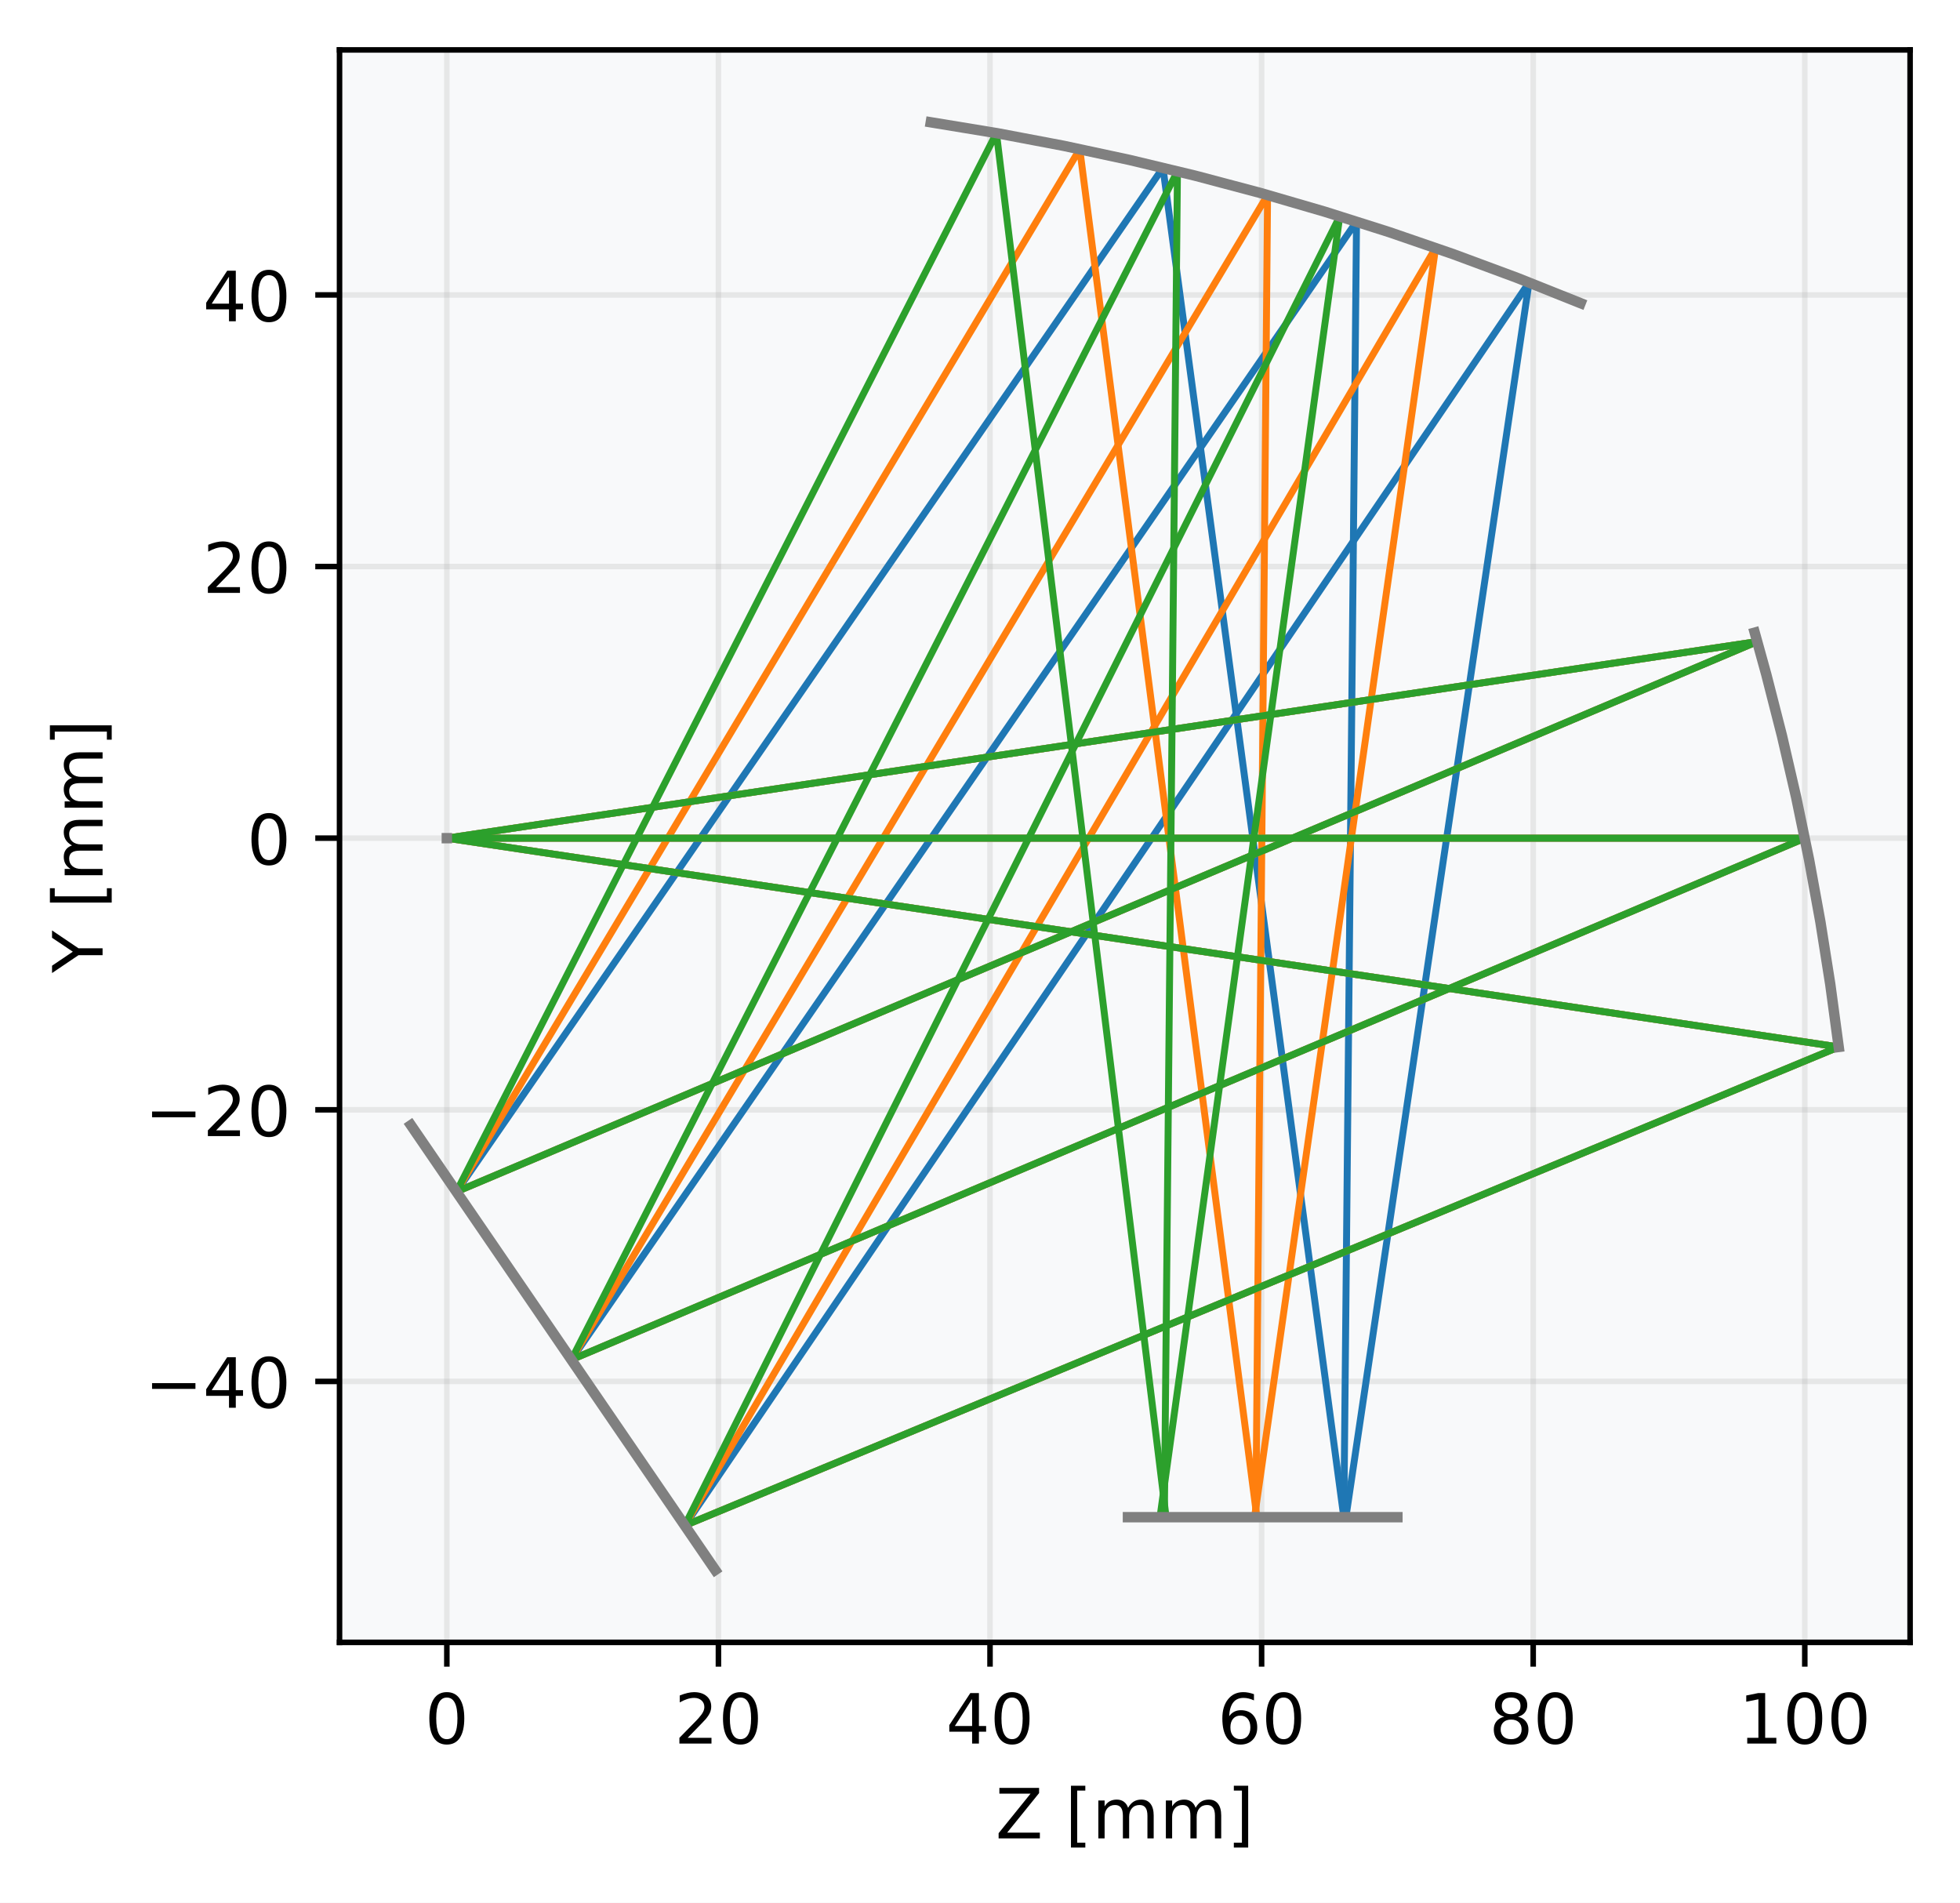
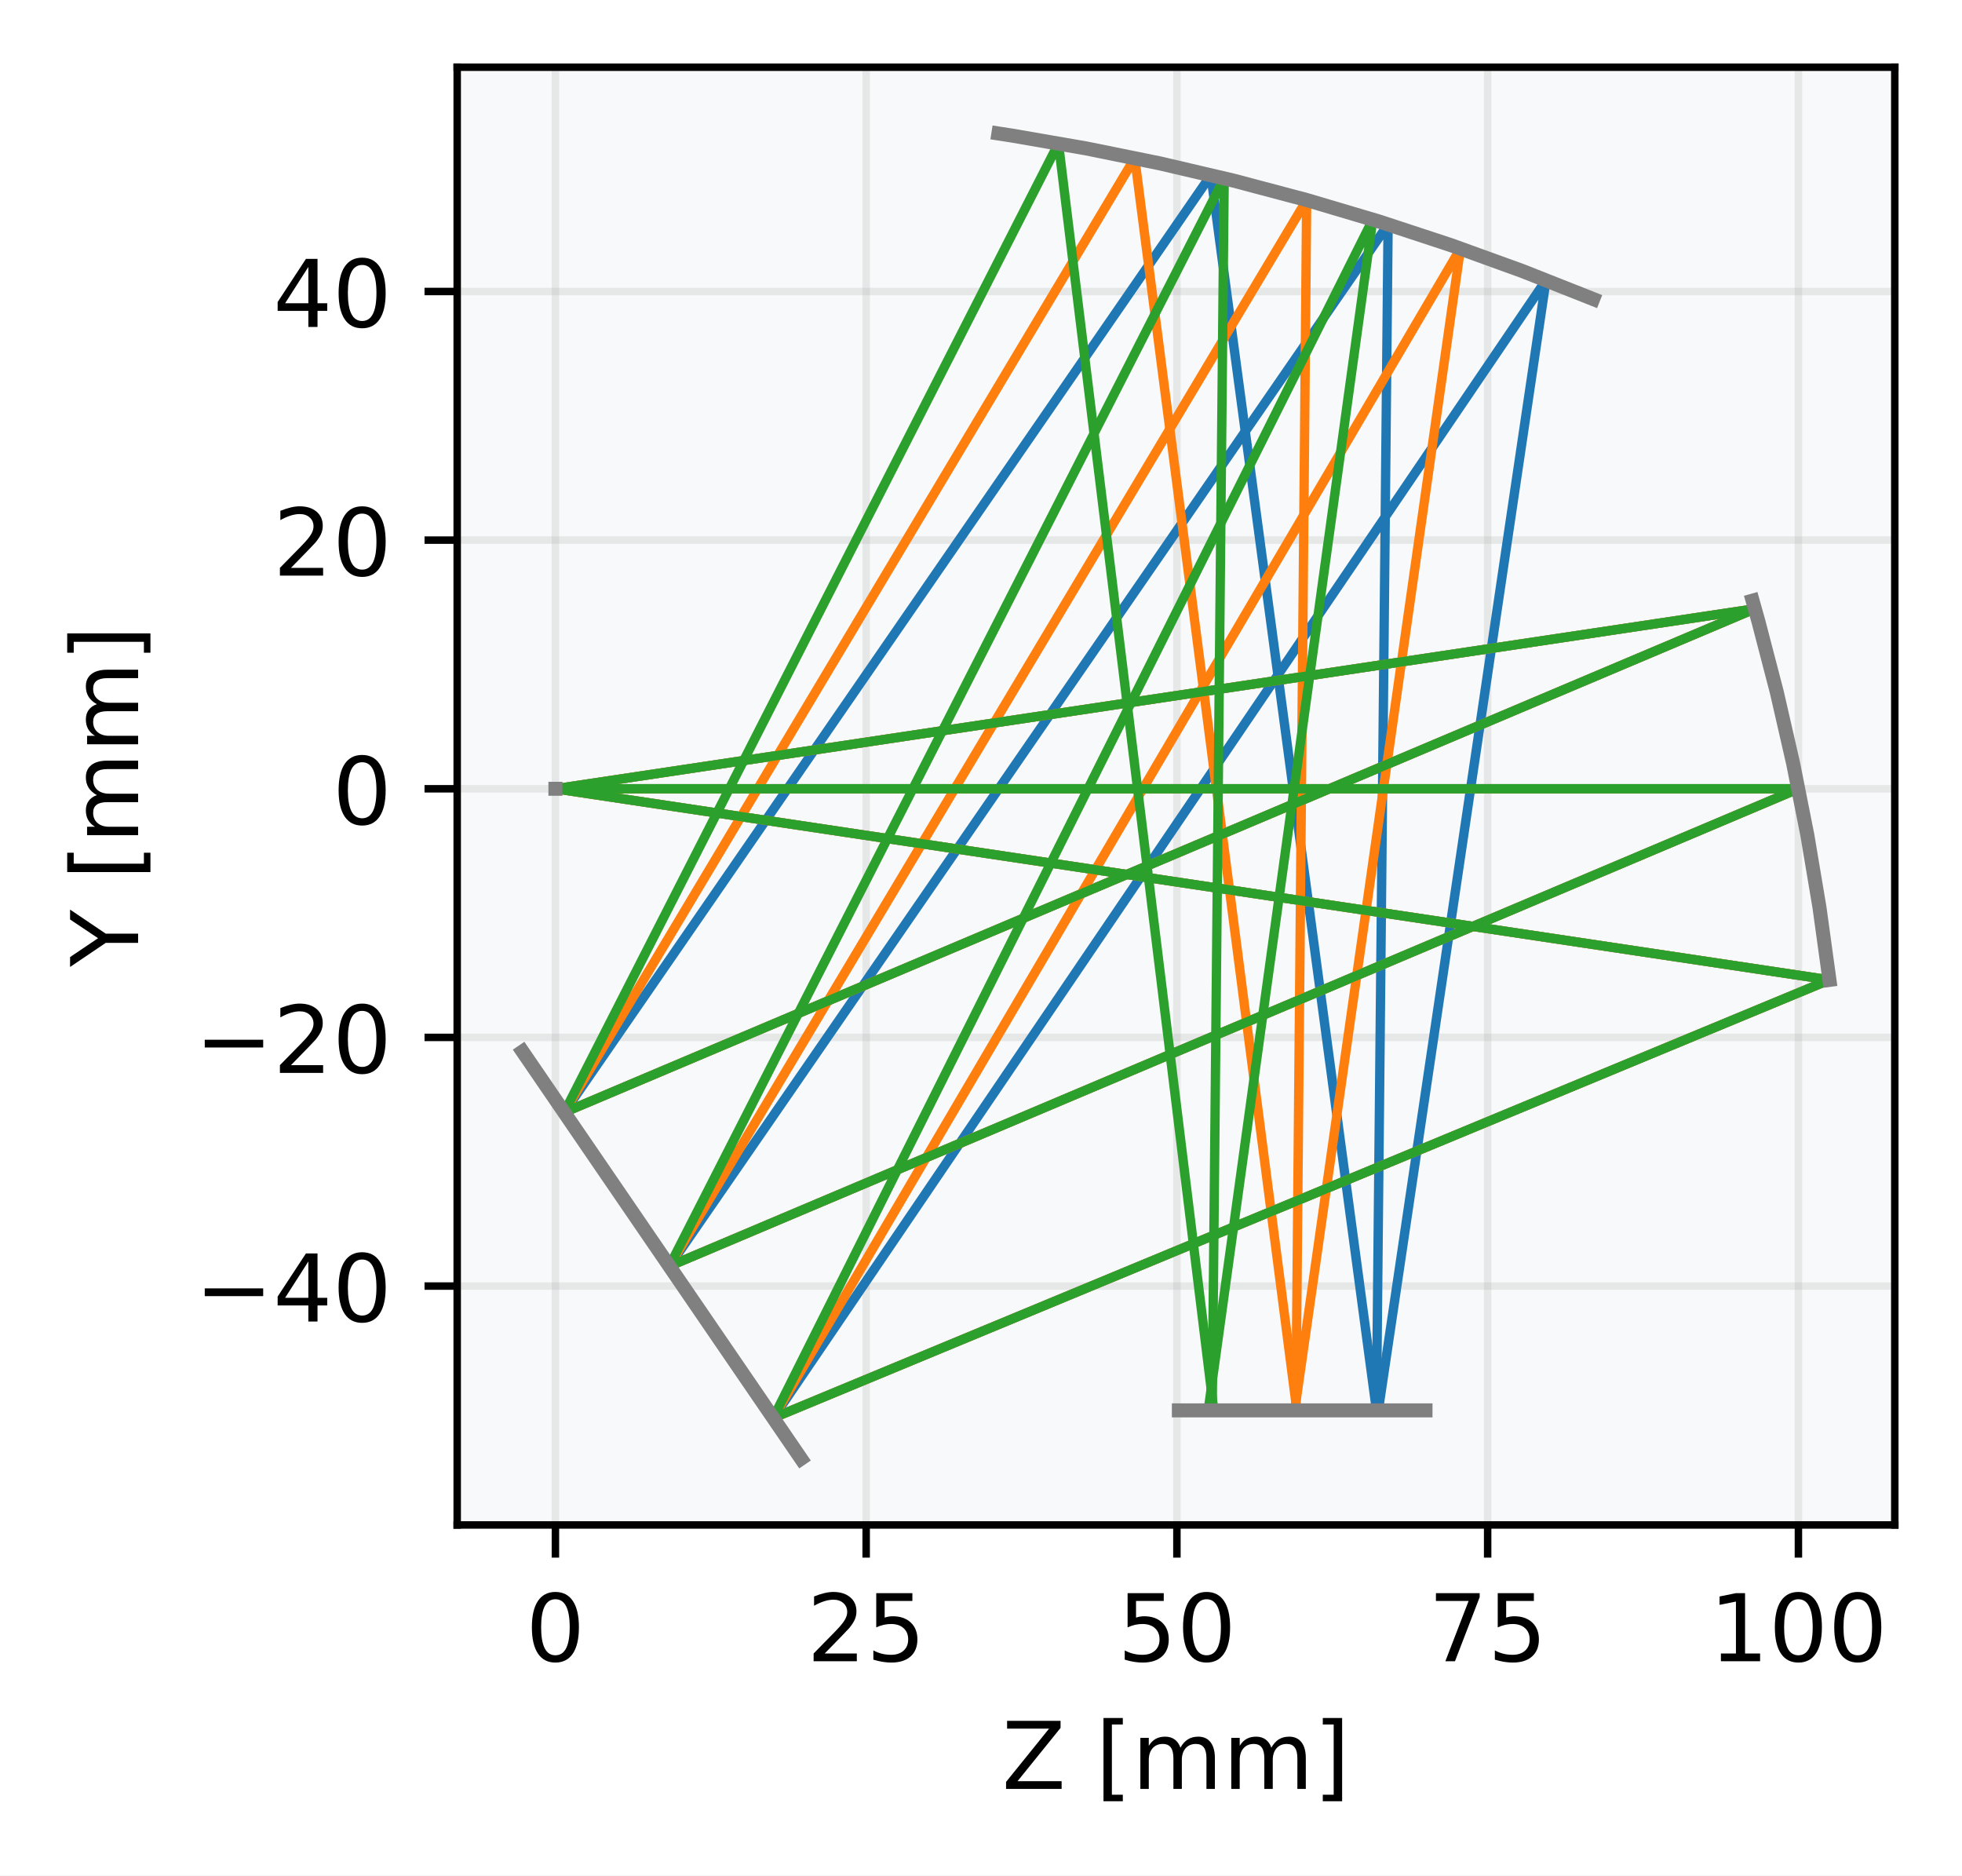
- <svg xmlns="http://www.w3.org/2000/svg" xmlns:xlink="http://www.w3.org/1999/xlink" width="282.765pt" height="274.472pt" viewBox="0 0 282.765 274.472" version="1.1">
+ <svg xmlns="http://www.w3.org/2000/svg" xmlns:xlink="http://www.w3.org/1999/xlink" width="210.207pt" height="200.91pt" viewBox="0 0 210.207 200.91" version="1.1">
  <defs>
    <style type="text/css">*{stroke-linejoin: round; stroke-linecap: butt}</style>
  </defs>
  <g id="figure_1">
    <g id="patch_1">
-       <path d="M 0 274.472  L 282.765 274.472  L 282.765 0  L 0 0  z " style="fill: #ffffff" />
+       <path d="M 0 200.91  L 210.207 200.91  L 210.207 0  L 0 0  z " style="fill: #ffffff" />
    </g>
    <g id="axes_1">
      <g id="patch_2">
-         <path d="M 48.983 236.915  L 275.565 236.915  L 275.565 7.2  L 48.983 7.2  z " style="fill: #f8f9fa" />
+         <path d="M 48.983 163.354  L 203.007 163.354  L 203.007 7.2  L 48.983 7.2  z " style="fill: #f8f9fa" />
      </g>
      <g id="matplotlib.axis_1">
        <g id="xtick_1">
          <g id="line2d_1">
-             <path d="M 64.465 236.915  L 64.465 7.2  " clip-path="url(#p9c5966207d)" style="fill: none; stroke: #b0b0b0; stroke-opacity: 0.25; stroke-width: 0.8; stroke-linecap: square" />
+             <path d="M 59.507 163.354  L 59.507 7.2  " clip-path="url(#p1a58b9494f)" style="fill: none; stroke: #b0b0b0; stroke-opacity: 0.25; stroke-width: 0.8; stroke-linecap: square" />
          </g>
          <g id="line2d_2">
            <defs>
-               <path id="m4e55ac7970" d="M 0 0  L 0 3.5  " style="stroke: #000000; stroke-width: 0.8" />
-             </defs>
-             <g>
-               <use xlink:href="#m4e55ac7970" x="64.465" y="236.915" style="stroke: #000000; stroke-width: 0.8" />
+               <path id="m2bfe6b800a" d="M 0 0  L 0 3.5  " style="stroke: #000000; stroke-width: 0.8" />
+             </defs>
+             <g>
+               <use xlink:href="#m2bfe6b800a" x="59.507" y="163.354" style="stroke: #000000; stroke-width: 0.8" />
            </g>
          </g>
          <g id="text_1">
-             <g transform="translate(61.28326 251.5139) scale(0.1 -0.1)">
+             <g transform="translate(56.32558 177.9525) scale(0.1 -0.1)">
              <defs>
                <path id="DejaVuSans-30" d="M 2034 4250  Q 1547 4250 1301 3770  Q 1056 3291 1056 2328  Q 1056 1369 1301 889  Q 1547 409 2034 409  Q 2525 409 2770 889  Q 3016 1369 3016 2328  Q 3016 3291 2770 3770  Q 2525 4250 2034 4250  z M 2034 4750  Q 2819 4750 3233 4129  Q 3647 3509 3647 2328  Q 3647 1150 3233 529  Q 2819 -91 2034 -91  Q 1250 -91 836 529  Q 422 1150 422 2328  Q 422 3509 836 4129  Q 1250 4750 2034 4750  z " transform="scale(0.015625)" />
              </defs>
              <use xlink:href="#DejaVuSans-30" />
            </g>
          </g>
        </g>
        <g id="xtick_2">
          <g id="line2d_3">
-             <path d="M 103.646 236.915  L 103.646 7.2  " clip-path="url(#p9c5966207d)" style="fill: none; stroke: #b0b0b0; stroke-opacity: 0.25; stroke-width: 0.8; stroke-linecap: square" />
+             <path d="M 92.8 163.354  L 92.8 7.2  " clip-path="url(#p1a58b9494f)" style="fill: none; stroke: #b0b0b0; stroke-opacity: 0.25; stroke-width: 0.8; stroke-linecap: square" />
          </g>
          <g id="line2d_4">
            <g>
-               <use xlink:href="#m4e55ac7970" x="103.646" y="236.915" style="stroke: #000000; stroke-width: 0.8" />
+               <use xlink:href="#m2bfe6b800a" x="92.8" y="163.354" style="stroke: #000000; stroke-width: 0.8" />
            </g>
          </g>
          <g id="text_2">
-             <g transform="translate(97.28365 251.5139) scale(0.1 -0.1)">
+             <g transform="translate(86.43754 177.9525) scale(0.1 -0.1)">
              <defs>
                <path id="DejaVuSans-32" d="M 1228 531  L 3431 531  L 3431 0  L 469 0  L 469 531  Q 828 903 1448 1529  Q 2069 2156 2228 2338  Q 2531 2678 2651 2914  Q 2772 3150 2772 3378  Q 2772 3750 2511 3984  Q 2250 4219 1831 4219  Q 1534 4219 1204 4116  Q 875 4013 500 3803  L 500 4441  Q 881 4594 1212 4672  Q 1544 4750 1819 4750  Q 2544 4750 2975 4387  Q 3406 4025 3406 3419  Q 3406 3131 3298 2873  Q 3191 2616 2906 2266  Q 2828 2175 2409 1742  Q 1991 1309 1228 531  z " transform="scale(0.015625)" />
+                 <path id="DejaVuSans-35" d="M 691 4666  L 3169 4666  L 3169 4134  L 1269 4134  L 1269 2991  Q 1406 3038 1543 3061  Q 1681 3084 1819 3084  Q 2600 3084 3056 2656  Q 3513 2228 3513 1497  Q 3513 744 3044 326  Q 2575 -91 1722 -91  Q 1428 -91 1123 -41  Q 819 9 494 109  L 494 744  Q 775 591 1075 516  Q 1375 441 1709 441  Q 2250 441 2565 725  Q 2881 1009 2881 1497  Q 2881 1984 2565 2268  Q 2250 2553 1709 2553  Q 1456 2553 1204 2497  Q 953 2441 691 2322  L 691 4666  z " transform="scale(0.015625)" />
              </defs>
              <use xlink:href="#DejaVuSans-32" />
-               <use xlink:href="#DejaVuSans-30" transform="translate(63.62305 0)" />
+               <use xlink:href="#DejaVuSans-35" transform="translate(63.62305 0)" />
            </g>
          </g>
        </g>
        <g id="xtick_3">
          <g id="line2d_5">
-             <path d="M 142.828 236.915  L 142.828 7.2  " clip-path="url(#p9c5966207d)" style="fill: none; stroke: #b0b0b0; stroke-opacity: 0.25; stroke-width: 0.8; stroke-linecap: square" />
+             <path d="M 126.093 163.354  L 126.093 7.2  " clip-path="url(#p1a58b9494f)" style="fill: none; stroke: #b0b0b0; stroke-opacity: 0.25; stroke-width: 0.8; stroke-linecap: square" />
          </g>
          <g id="line2d_6">
            <g>
-               <use xlink:href="#m4e55ac7970" x="142.828" y="236.915" style="stroke: #000000; stroke-width: 0.8" />
+               <use xlink:href="#m2bfe6b800a" x="126.093" y="163.354" style="stroke: #000000; stroke-width: 0.8" />
            </g>
          </g>
          <g id="text_3">
-             <g transform="translate(136.4653 251.5139) scale(0.1 -0.1)">
-               <defs>
-                 <path id="DejaVuSans-34" d="M 2419 4116  L 825 1625  L 2419 1625  L 2419 4116  z M 2253 4666  L 3047 4666  L 3047 1625  L 3713 1625  L 3713 1100  L 3047 1100  L 3047 0  L 2419 0  L 2419 1100  L 313 1100  L 313 1709  L 2253 4666  z " transform="scale(0.015625)" />
-               </defs>
-               <use xlink:href="#DejaVuSans-34" />
+             <g transform="translate(119.7307 177.9525) scale(0.1 -0.1)">
+               <use xlink:href="#DejaVuSans-35" />
              <use xlink:href="#DejaVuSans-30" transform="translate(63.62305 0)" />
            </g>
          </g>
        </g>
        <g id="xtick_4">
          <g id="line2d_7">
-             <path d="M 182.009 236.915  L 182.009 7.2  " clip-path="url(#p9c5966207d)" style="fill: none; stroke: #b0b0b0; stroke-opacity: 0.25; stroke-width: 0.8; stroke-linecap: square" />
+             <path d="M 159.386 163.354  L 159.386 7.2  " clip-path="url(#p1a58b9494f)" style="fill: none; stroke: #b0b0b0; stroke-opacity: 0.25; stroke-width: 0.8; stroke-linecap: square" />
          </g>
          <g id="line2d_8">
            <g>
-               <use xlink:href="#m4e55ac7970" x="182.009" y="236.915" style="stroke: #000000; stroke-width: 0.8" />
+               <use xlink:href="#m2bfe6b800a" x="159.386" y="163.354" style="stroke: #000000; stroke-width: 0.8" />
            </g>
          </g>
          <g id="text_4">
-             <g transform="translate(175.6469 251.5139) scale(0.1 -0.1)">
-               <defs>
-                 <path id="DejaVuSans-36" d="M 2113 2584  Q 1688 2584 1439 2293  Q 1191 2003 1191 1497  Q 1191 994 1439 701  Q 1688 409 2113 409  Q 2538 409 2786 701  Q 3034 994 3034 1497  Q 3034 2003 2786 2293  Q 2538 2584 2113 2584  z M 3366 4563  L 3366 3988  Q 3128 4100 2886 4159  Q 2644 4219 2406 4219  Q 1781 4219 1451 3797  Q 1122 3375 1075 2522  Q 1259 2794 1537 2939  Q 1816 3084 2150 3084  Q 2853 3084 3261 2657  Q 3669 2231 3669 1497  Q 3669 778 3244 343  Q 2819 -91 2113 -91  Q 1303 -91 875 529  Q 447 1150 447 2328  Q 447 3434 972 4092  Q 1497 4750 2381 4750  Q 2619 4750 2861 4703  Q 3103 4656 3366 4563  z " transform="scale(0.015625)" />
-               </defs>
-               <use xlink:href="#DejaVuSans-36" />
-               <use xlink:href="#DejaVuSans-30" transform="translate(63.62305 0)" />
+             <g transform="translate(153.024 177.9525) scale(0.1 -0.1)">
+               <defs>
+                 <path id="DejaVuSans-37" d="M 525 4666  L 3525 4666  L 3525 4397  L 1831 0  L 1172 0  L 2766 4134  L 525 4134  L 525 4666  z " transform="scale(0.015625)" />
+               </defs>
+               <use xlink:href="#DejaVuSans-37" />
+               <use xlink:href="#DejaVuSans-35" transform="translate(63.62305 0)" />
            </g>
          </g>
        </g>
        <g id="xtick_5">
          <g id="line2d_9">
-             <path d="M 221.191 236.915  L 221.191 7.2  " clip-path="url(#p9c5966207d)" style="fill: none; stroke: #b0b0b0; stroke-opacity: 0.25; stroke-width: 0.8; stroke-linecap: square" />
+             <path d="M 192.68 163.354  L 192.68 7.2  " clip-path="url(#p1a58b9494f)" style="fill: none; stroke: #b0b0b0; stroke-opacity: 0.25; stroke-width: 0.8; stroke-linecap: square" />
          </g>
          <g id="line2d_10">
            <g>
-               <use xlink:href="#m4e55ac7970" x="221.191" y="236.915" style="stroke: #000000; stroke-width: 0.8" />
+               <use xlink:href="#m2bfe6b800a" x="192.68" y="163.354" style="stroke: #000000; stroke-width: 0.8" />
            </g>
          </g>
          <g id="text_5">
-             <g transform="translate(214.8286 251.5139) scale(0.1 -0.1)">
-               <defs>
-                 <path id="DejaVuSans-38" d="M 2034 2216  Q 1584 2216 1326 1975  Q 1069 1734 1069 1313  Q 1069 891 1326 650  Q 1584 409 2034 409  Q 2484 409 2743 651  Q 3003 894 3003 1313  Q 3003 1734 2745 1975  Q 2488 2216 2034 2216  z M 1403 2484  Q 997 2584 770 2862  Q 544 3141 544 3541  Q 544 4100 942 4425  Q 1341 4750 2034 4750  Q 2731 4750 3128 4425  Q 3525 4100 3525 3541  Q 3525 3141 3298 2862  Q 3072 2584 2669 2484  Q 3125 2378 3379 2068  Q 3634 1759 3634 1313  Q 3634 634 3220 271  Q 2806 -91 2034 -91  Q 1263 -91 848 271  Q 434 634 434 1313  Q 434 1759 690 2068  Q 947 2378 1403 2484  z M 1172 3481  Q 1172 3119 1398 2916  Q 1625 2713 2034 2713  Q 2441 2713 2670 2916  Q 2900 3119 2900 3481  Q 2900 3844 2670 4047  Q 2441 4250 2034 4250  Q 1625 4250 1398 4047  Q 1172 3844 1172 3481  z " transform="scale(0.015625)" />
-               </defs>
-               <use xlink:href="#DejaVuSans-38" />
-               <use xlink:href="#DejaVuSans-30" transform="translate(63.62305 0)" />
-             </g>
-           </g>
-         </g>
-         <g id="xtick_6">
-           <g id="line2d_11">
-             <path d="M 260.373 236.915  L 260.373 7.2  " clip-path="url(#p9c5966207d)" style="fill: none; stroke: #b0b0b0; stroke-opacity: 0.25; stroke-width: 0.8; stroke-linecap: square" />
-           </g>
-           <g id="line2d_12">
-             <g>
-               <use xlink:href="#m4e55ac7970" x="260.373" y="236.915" style="stroke: #000000; stroke-width: 0.8" />
-             </g>
-           </g>
-           <g id="text_6">
-             <g transform="translate(250.8289 251.5139) scale(0.1 -0.1)">
+             <g transform="translate(183.1359 177.9525) scale(0.1 -0.1)">
              <defs>
                <path id="DejaVuSans-31" d="M 794 531  L 1825 531  L 1825 4091  L 703 3866  L 703 4441  L 1819 4666  L 2450 4666  L 2450 531  L 3481 531  L 3481 0  L 794 0  L 794 531  z " transform="scale(0.015625)" />
              </defs>
              <use xlink:href="#DejaVuSans-31" />
              <use xlink:href="#DejaVuSans-30" transform="translate(63.62305 0)" />
              <use xlink:href="#DejaVuSans-30" transform="translate(127.2461 0)" />
            </g>
          </g>
        </g>
-         <g id="text_7">
-           <g transform="translate(143.6177 265.192) scale(0.1 -0.1)">
+         <g id="text_6">
+           <g transform="translate(107.3387 191.6306) scale(0.1 -0.1)">
            <defs>
              <path id="DejaVuSans-5a" d="M 359 4666  L 4025 4666  L 4025 4184  L 1075 531  L 4097 531  L 4097 0  L 288 0  L 288 481  L 3238 4134  L 359 4134  L 359 4666  z " transform="scale(0.015625)" />
              <path id="DejaVuSans-20" transform="scale(0.015625)" />
              <path id="DejaVuSans-5b" d="M 550 4863  L 1875 4863  L 1875 4416  L 1125 4416  L 1125 -397  L 1875 -397  L 1875 -844  L 550 -844  L 550 4863  z " transform="scale(0.015625)" />
              <path id="DejaVuSans-6d" d="M 3328 2828  Q 3544 3216 3844 3400  Q 4144 3584 4550 3584  Q 5097 3584 5394 3201  Q 5691 2819 5691 2113  L 5691 0  L 5113 0  L 5113 2094  Q 5113 2597 4934 2840  Q 4756 3084 4391 3084  Q 3944 3084 3684 2787  Q 3425 2491 3425 1978  L 3425 0  L 2847 0  L 2847 2094  Q 2847 2600 2669 2842  Q 2491 3084 2119 3084  Q 1678 3084 1418 2786  Q 1159 2488 1159 1978  L 1159 0  L 581 0  L 581 3500  L 1159 3500  L 1159 2956  Q 1356 3278 1631 3431  Q 1906 3584 2284 3584  Q 2666 3584 2933 3390  Q 3200 3197 3328 2828  z " transform="scale(0.015625)" />
              <path id="DejaVuSans-5d" d="M 1947 4863  L 1947 -844  L 622 -844  L 622 -397  L 1369 -397  L 1369 4416  L 622 4416  L 622 4863  L 1947 4863  z " transform="scale(0.015625)" />
            </defs>
            <use xlink:href="#DejaVuSans-5a" />
            <use xlink:href="#DejaVuSans-20" transform="translate(68.50586 0)" />
            <use xlink:href="#DejaVuSans-5b" transform="translate(100.293 0)" />
            <use xlink:href="#DejaVuSans-6d" transform="translate(139.3066 0)" />
            <use xlink:href="#DejaVuSans-6d" transform="translate(236.7188 0)" />
            <use xlink:href="#DejaVuSans-5d" transform="translate(334.1309 0)" />
          </g>
        </g>
      </g>
      <g id="matplotlib.axis_2">
        <g id="ytick_1">
-           <g id="line2d_13">
-             <path d="M 48.983 199.269  L 275.565 199.269  " clip-path="url(#p9c5966207d)" style="fill: none; stroke: #b0b0b0; stroke-opacity: 0.25; stroke-width: 0.8; stroke-linecap: square" />
-           </g>
-           <g id="line2d_14">
-             <defs>
-               <path id="ma7d6d6b00c" d="M 0 0  L -3.5 0  " style="stroke: #000000; stroke-width: 0.8" />
-             </defs>
-             <g>
-               <use xlink:href="#ma7d6d6b00c" x="48.983" y="199.269" style="stroke: #000000; stroke-width: 0.8" />
-             </g>
-           </g>
-           <g id="text_8">
-             <g transform="translate(20.87813 203.0678) scale(0.1 -0.1)">
+           <g id="line2d_11">
+             <path d="M 48.983 137.763  L 203.007 137.763  " clip-path="url(#p1a58b9494f)" style="fill: none; stroke: #b0b0b0; stroke-opacity: 0.25; stroke-width: 0.8; stroke-linecap: square" />
+           </g>
+           <g id="line2d_12">
+             <defs>
+               <path id="m0a1e342c09" d="M 0 0  L -3.5 0  " style="stroke: #000000; stroke-width: 0.8" />
+             </defs>
+             <g>
+               <use xlink:href="#m0a1e342c09" x="48.983" y="137.763" style="stroke: #000000; stroke-width: 0.8" />
+             </g>
+           </g>
+           <g id="text_7">
+             <g transform="translate(20.87813 141.562) scale(0.1 -0.1)">
              <defs>
                <path id="DejaVuSans-2212" d="M 678 2272  L 4684 2272  L 4684 1741  L 678 1741  L 678 2272  z " transform="scale(0.015625)" />
+                 <path id="DejaVuSans-34" d="M 2419 4116  L 825 1625  L 2419 1625  L 2419 4116  z M 2253 4666  L 3047 4666  L 3047 1625  L 3713 1625  L 3713 1100  L 3047 1100  L 3047 0  L 2419 0  L 2419 1100  L 313 1100  L 313 1709  L 2253 4666  z " transform="scale(0.015625)" />
              </defs>
              <use xlink:href="#DejaVuSans-2212" />
              <use xlink:href="#DejaVuSans-34" transform="translate(83.78906 0)" />
              <use xlink:href="#DejaVuSans-30" transform="translate(147.4121 0)" />
            </g>
          </g>
        </g>
        <g id="ytick_2">
-           <g id="line2d_15">
-             <path d="M 48.983 160.087  L 275.565 160.087  " clip-path="url(#p9c5966207d)" style="fill: none; stroke: #b0b0b0; stroke-opacity: 0.25; stroke-width: 0.8; stroke-linecap: square" />
-           </g>
-           <g id="line2d_16">
-             <g>
-               <use xlink:href="#ma7d6d6b00c" x="48.983" y="160.087" style="stroke: #000000; stroke-width: 0.8" />
-             </g>
-           </g>
-           <g id="text_9">
-             <g transform="translate(20.87813 163.8861) scale(0.1 -0.1)">
+           <g id="line2d_13">
+             <path d="M 48.983 111.128  L 203.007 111.128  " clip-path="url(#p1a58b9494f)" style="fill: none; stroke: #b0b0b0; stroke-opacity: 0.25; stroke-width: 0.8; stroke-linecap: square" />
+           </g>
+           <g id="line2d_14">
+             <g>
+               <use xlink:href="#m0a1e342c09" x="48.983" y="111.128" style="stroke: #000000; stroke-width: 0.8" />
+             </g>
+           </g>
+           <g id="text_8">
+             <g transform="translate(20.87813 114.9274) scale(0.1 -0.1)">
              <use xlink:href="#DejaVuSans-2212" />
              <use xlink:href="#DejaVuSans-32" transform="translate(83.78906 0)" />
              <use xlink:href="#DejaVuSans-30" transform="translate(147.4121 0)" />
            </g>
          </g>
        </g>
        <g id="ytick_3">
+           <g id="line2d_15">
+             <path d="M 48.983 84.494  L 203.007 84.494  " clip-path="url(#p1a58b9494f)" style="fill: none; stroke: #b0b0b0; stroke-opacity: 0.25; stroke-width: 0.8; stroke-linecap: square" />
+           </g>
+           <g id="line2d_16">
+             <g>
+               <use xlink:href="#m0a1e342c09" x="48.983" y="84.494" style="stroke: #000000; stroke-width: 0.8" />
+             </g>
+           </g>
+           <g id="text_9">
+             <g transform="translate(35.62031 88.29284) scale(0.1 -0.1)">
+               <use xlink:href="#DejaVuSans-30" />
+             </g>
+           </g>
+         </g>
+         <g id="ytick_4">
          <g id="line2d_17">
-             <path d="M 48.983 120.905  L 275.565 120.905  " clip-path="url(#p9c5966207d)" style="fill: none; stroke: #b0b0b0; stroke-opacity: 0.25; stroke-width: 0.8; stroke-linecap: square" />
+             <path d="M 48.983 57.859  L 203.007 57.859  " clip-path="url(#p1a58b9494f)" style="fill: none; stroke: #b0b0b0; stroke-opacity: 0.25; stroke-width: 0.8; stroke-linecap: square" />
          </g>
          <g id="line2d_18">
            <g>
-               <use xlink:href="#ma7d6d6b00c" x="48.983" y="120.905" style="stroke: #000000; stroke-width: 0.8" />
+               <use xlink:href="#m0a1e342c09" x="48.983" y="57.859" style="stroke: #000000; stroke-width: 0.8" />
            </g>
          </g>
          <g id="text_10">
-             <g transform="translate(35.62031 124.7045) scale(0.1 -0.1)">
-               <use xlink:href="#DejaVuSans-30" />
-             </g>
-           </g>
-         </g>
-         <g id="ytick_4">
+             <g transform="translate(29.25781 61.65827) scale(0.1 -0.1)">
+               <use xlink:href="#DejaVuSans-32" />
+               <use xlink:href="#DejaVuSans-30" transform="translate(63.62305 0)" />
+             </g>
+           </g>
+         </g>
+         <g id="ytick_5">
          <g id="line2d_19">
-             <path d="M 48.983 81.724  L 275.565 81.724  " clip-path="url(#p9c5966207d)" style="fill: none; stroke: #b0b0b0; stroke-opacity: 0.25; stroke-width: 0.8; stroke-linecap: square" />
+             <path d="M 48.983 31.224  L 203.007 31.224  " clip-path="url(#p1a58b9494f)" style="fill: none; stroke: #b0b0b0; stroke-opacity: 0.25; stroke-width: 0.8; stroke-linecap: square" />
          </g>
          <g id="line2d_20">
            <g>
-               <use xlink:href="#ma7d6d6b00c" x="48.983" y="81.724" style="stroke: #000000; stroke-width: 0.8" />
+               <use xlink:href="#m0a1e342c09" x="48.983" y="31.224" style="stroke: #000000; stroke-width: 0.8" />
            </g>
          </g>
          <g id="text_11">
-             <g transform="translate(29.25781 85.52285) scale(0.1 -0.1)">
-               <use xlink:href="#DejaVuSans-32" />
-               <use xlink:href="#DejaVuSans-30" transform="translate(63.62305 0)" />
-             </g>
-           </g>
-         </g>
-         <g id="ytick_5">
-           <g id="line2d_21">
-             <path d="M 48.983 42.542  L 275.565 42.542  " clip-path="url(#p9c5966207d)" style="fill: none; stroke: #b0b0b0; stroke-opacity: 0.25; stroke-width: 0.8; stroke-linecap: square" />
-           </g>
-           <g id="line2d_22">
-             <g>
-               <use xlink:href="#ma7d6d6b00c" x="48.983" y="42.542" style="stroke: #000000; stroke-width: 0.8" />
-             </g>
-           </g>
-           <g id="text_12">
-             <g transform="translate(29.25781 46.34121) scale(0.1 -0.1)">
+             <g transform="translate(29.25781 35.0237) scale(0.1 -0.1)">
              <use xlink:href="#DejaVuSans-34" />
              <use xlink:href="#DejaVuSans-30" transform="translate(63.62305 0)" />
            </g>
          </g>
        </g>
-         <g id="text_13">
-           <g transform="translate(14.79844 140.3429) rotate(-90) scale(0.1 -0.1)">
+         <g id="text_12">
+           <g transform="translate(14.79844 103.5622) rotate(-90) scale(0.1 -0.1)">
            <defs>
              <path id="DejaVuSans-59" d="M -13 4666  L 666 4666  L 1959 2747  L 3244 4666  L 3922 4666  L 2272 2222  L 2272 0  L 1638 0  L 1638 2222  L -13 4666  z " transform="scale(0.015625)" />
            </defs>
            <use xlink:href="#DejaVuSans-59" />
            <use xlink:href="#DejaVuSans-20" transform="translate(61.08398 0)" />
            <use xlink:href="#DejaVuSans-5b" transform="translate(92.87109 0)" />
            <use xlink:href="#DejaVuSans-6d" transform="translate(131.8848 0)" />
            <use xlink:href="#DejaVuSans-6d" transform="translate(229.2969 0)" />
            <use xlink:href="#DejaVuSans-5d" transform="translate(326.709 0)" />
          </g>
        </g>
      </g>
+       <g id="line2d_21">
+         <path d="M 59.507 84.494  L 196.006 104.968  L 82.841 151.894  L 165.639 30.006  L 147.677 151.08  " clip-path="url(#p1a58b9494f)" style="fill: none; stroke: #1f77b4; stroke-linecap: square" />
+       </g>
+       <g id="line2d_22">
+         <path d="M 59.507 84.494  L 192.68 84.494  L 71.718 135.635  L 148.72 24.032  L 147.473 151.08  " clip-path="url(#p1a58b9494f)" style="fill: none; stroke: #1f77b4; stroke-linecap: square" />
+       </g>
      <g id="line2d_23">
-         <path d="M 64.465 120.905  L 265.266 151.025  L 98.791 220.058  L 220.594 40.75  L 194.171 218.859  " clip-path="url(#p9c5966207d)" style="fill: none; stroke: #1f77b4; stroke-linecap: square" />
+         <path d="M 59.507 84.494  L 188.019 65.217  L 60.448 119.163  L 129.736 18.755  L 147.472 151.08  " clip-path="url(#p1a58b9494f)" style="fill: none; stroke: #1f77b4; stroke-linecap: square" />
      </g>
      <g id="line2d_24">
-         <path d="M 64.465 120.905  L 260.373 120.905  L 82.428 196.139  L 195.704 31.961  L 193.87 218.859  " clip-path="url(#p9c5966207d)" style="fill: none; stroke: #1f77b4; stroke-linecap: square" />
+         <path d="M 59.507 84.494  L 196.006 104.968  L 82.841 151.894  L 156.472 26.616  L 138.716 151.08  " clip-path="url(#p1a58b9494f)" style="fill: none; stroke: #ff7f0e; stroke-linecap: square" />
      </g>
      <g id="line2d_25">
-         <path d="M 64.465 120.905  L 253.516 92.548  L 65.849 171.906  L 167.777 24.198  L 193.868 218.859  " clip-path="url(#p9c5966207d)" style="fill: none; stroke: #1f77b4; stroke-linecap: square" />
+         <path d="M 59.507 84.494  L 192.68 84.494  L 71.718 135.635  L 139.995 21.425  L 138.843 151.08  " clip-path="url(#p1a58b9494f)" style="fill: none; stroke: #ff7f0e; stroke-linecap: square" />
      </g>
      <g id="line2d_26">
-         <path d="M 64.465 120.905  L 265.266 151.025  L 98.791 220.058  L 207.108 35.762  L 180.987 218.859  " clip-path="url(#p9c5966207d)" style="fill: none; stroke: #ff7f0e; stroke-linecap: square" />
+         <path d="M 59.507 84.494  L 188.019 65.217  L 60.448 119.163  L 121.576 16.928  L 138.947 151.08  " clip-path="url(#p1a58b9494f)" style="fill: none; stroke: #ff7f0e; stroke-linecap: square" />
      </g>
      <g id="line2d_27">
-         <path d="M 64.465 120.905  L 260.373 120.905  L 82.428 196.139  L 182.87 28.126  L 181.174 218.859  " clip-path="url(#p9c5966207d)" style="fill: none; stroke: #ff7f0e; stroke-linecap: square" />
+         <path d="M 59.507 84.494  L 196.006 104.968  L 82.841 151.894  L 147.076 23.517  L 129.445 151.08  " clip-path="url(#p1a58b9494f)" style="fill: none; stroke: #2ca02c; stroke-linecap: square" />
      </g>
      <g id="line2d_28">
-         <path d="M 64.465 120.905  L 253.516 92.548  L 65.849 171.906  L 155.773 21.511  L 181.327 218.859  " clip-path="url(#p9c5966207d)" style="fill: none; stroke: #ff7f0e; stroke-linecap: square" />
+         <path d="M 59.507 84.494  L 192.68 84.494  L 71.718 135.635  L 131.157 19.1  L 129.872 151.08  " clip-path="url(#p1a58b9494f)" style="fill: none; stroke: #2ca02c; stroke-linecap: square" />
      </g>
      <g id="line2d_29">
-         <path d="M 64.465 120.905  L 265.266 151.025  L 98.791 220.058  L 193.285 31.203  L 167.35 218.859  " clip-path="url(#p9c5966207d)" style="fill: none; stroke: #2ca02c; stroke-linecap: square" />
+         <path d="M 59.507 84.494  L 188.019 65.217  L 60.448 119.163  L 113.404 15.357  L 130.044 151.08  " clip-path="url(#p1a58b9494f)" style="fill: none; stroke: #2ca02c; stroke-linecap: square" />
      </g>
      <g id="line2d_30">
-         <path d="M 64.465 120.905  L 260.373 120.905  L 82.428 196.139  L 169.868 24.705  L 167.977 218.859  " clip-path="url(#p9c5966207d)" style="fill: none; stroke: #2ca02c; stroke-linecap: square" />
+         <path d="M 59.507 84.494  L 59.507 84.494  " clip-path="url(#p1a58b9494f)" style="fill: none; stroke: #808080; stroke-width: 1.5; stroke-linecap: square" />
      </g>
      <g id="line2d_31">
-         <path d="M 64.465 120.905  L 253.516 92.548  L 65.849 171.906  L 143.752 19.199  L 168.23 218.859  " clip-path="url(#p9c5966207d)" style="fill: none; stroke: #2ca02c; stroke-linecap: square" />
+         <path d="M 196.006 104.968  L 194.935 97.192  L 193.638 89.462  L 192.114 81.777  L 190.365 74.138  L 188.389 66.546  L 187.77 64.34  L 187.77 64.34  " clip-path="url(#p1a58b9494f)" style="fill: none; stroke: #808080; stroke-width: 1.5; stroke-linecap: square" />
      </g>
      <g id="line2d_32">
-         <path d="M 64.465 120.905  L 64.465 120.905  " clip-path="url(#p9c5966207d)" style="fill: none; stroke: #808080; stroke-width: 1.5; stroke-linecap: square" />
+         <path d="M 85.825 156.256  L 55.984 112.637  L 55.984 112.637  " clip-path="url(#p1a58b9494f)" style="fill: none; stroke: #808080; stroke-width: 1.5; stroke-linecap: square" />
      </g>
      <g id="line2d_33">
-         <path d="M 265.266 151.025  L 264.046 141.964  L 262.618 132.944  L 260.981 123.967  L 259.135 115.032  L 257.081 106.139  L 254.819 97.288  L 253.15 91.257  L 253.15 91.257  " clip-path="url(#p9c5966207d)" style="fill: none; stroke: #808080; stroke-width: 1.5; stroke-linecap: square" />
+         <path d="M 170.688 32.034  L 163.09 29.026  L 155.437 26.256  L 147.732 23.721  L 139.974 21.419  L 132.164 19.349  L 124.302 17.509  L 116.388 15.901  L 108.421 14.523  L 106.967 14.298  L 106.967 14.298  " clip-path="url(#p1a58b9494f)" style="fill: none; stroke: #808080; stroke-width: 1.5; stroke-linecap: square" />
      </g>
      <g id="line2d_34">
-         <path d="M 103.181 226.474  L 59.282 162.307  L 59.282 162.307  " clip-path="url(#p9c5966207d)" style="fill: none; stroke: #808080; stroke-width: 1.5; stroke-linecap: square" />
-       </g>
-       <g id="line2d_35">
-         <path d="M 228.022 43.733  L 218.882 40.086  L 209.689 36.675  L 200.444 33.495  L 191.146 30.546  L 181.797 27.826  L 172.397 25.335  L 162.945 23.07  L 153.442 21.033  L 143.888 19.223  L 134.282 17.642  L 134.282 17.642  " clip-path="url(#p9c5966207d)" style="fill: none; stroke: #808080; stroke-width: 1.5; stroke-linecap: square" />
-       </g>
-       <g id="line2d_36">
-         <path d="M 201.6 218.859  L 162.727 218.859  L 162.727 218.859  " clip-path="url(#p9c5966207d)" style="fill: none; stroke: #808080; stroke-width: 1.5; stroke-linecap: square" />
+         <path d="M 152.728 151.08  L 126.303 151.08  L 126.303 151.08  " clip-path="url(#p1a58b9494f)" style="fill: none; stroke: #808080; stroke-width: 1.5; stroke-linecap: square" />
      </g>
      <g id="patch_3">
-         <path d="M 48.983 236.915  L 48.983 7.2  " style="fill: none; stroke: #000000; stroke-width: 0.8; stroke-linejoin: miter; stroke-linecap: square" />
+         <path d="M 48.983 163.354  L 48.983 7.2  " style="fill: none; stroke: #000000; stroke-width: 0.8; stroke-linejoin: miter; stroke-linecap: square" />
      </g>
      <g id="patch_4">
-         <path d="M 275.565 236.915  L 275.565 7.2  " style="fill: none; stroke: #000000; stroke-width: 0.8; stroke-linejoin: miter; stroke-linecap: square" />
+         <path d="M 203.007 163.354  L 203.007 7.2  " style="fill: none; stroke: #000000; stroke-width: 0.8; stroke-linejoin: miter; stroke-linecap: square" />
      </g>
      <g id="patch_5">
-         <path d="M 48.983 236.915  L 275.565 236.915  " style="fill: none; stroke: #000000; stroke-width: 0.8; stroke-linejoin: miter; stroke-linecap: square" />
+         <path d="M 48.983 163.354  L 203.007 163.354  " style="fill: none; stroke: #000000; stroke-width: 0.8; stroke-linejoin: miter; stroke-linecap: square" />
      </g>
      <g id="patch_6">
-         <path d="M 48.983 7.2  L 275.565 7.2  " style="fill: none; stroke: #000000; stroke-width: 0.8; stroke-linejoin: miter; stroke-linecap: square" />
+         <path d="M 48.983 7.2  L 203.007 7.2  " style="fill: none; stroke: #000000; stroke-width: 0.8; stroke-linejoin: miter; stroke-linecap: square" />
      </g>
    </g>
  </g>
  <defs>
-     <clipPath id="p9c5966207d">
-       <rect x="48.983" y="7.2" width="226.582" height="229.715" />
+     <clipPath id="p1a58b9494f">
+       <rect x="48.983" y="7.2" width="154.024" height="156.154" />
    </clipPath>
  </defs>
</svg>
